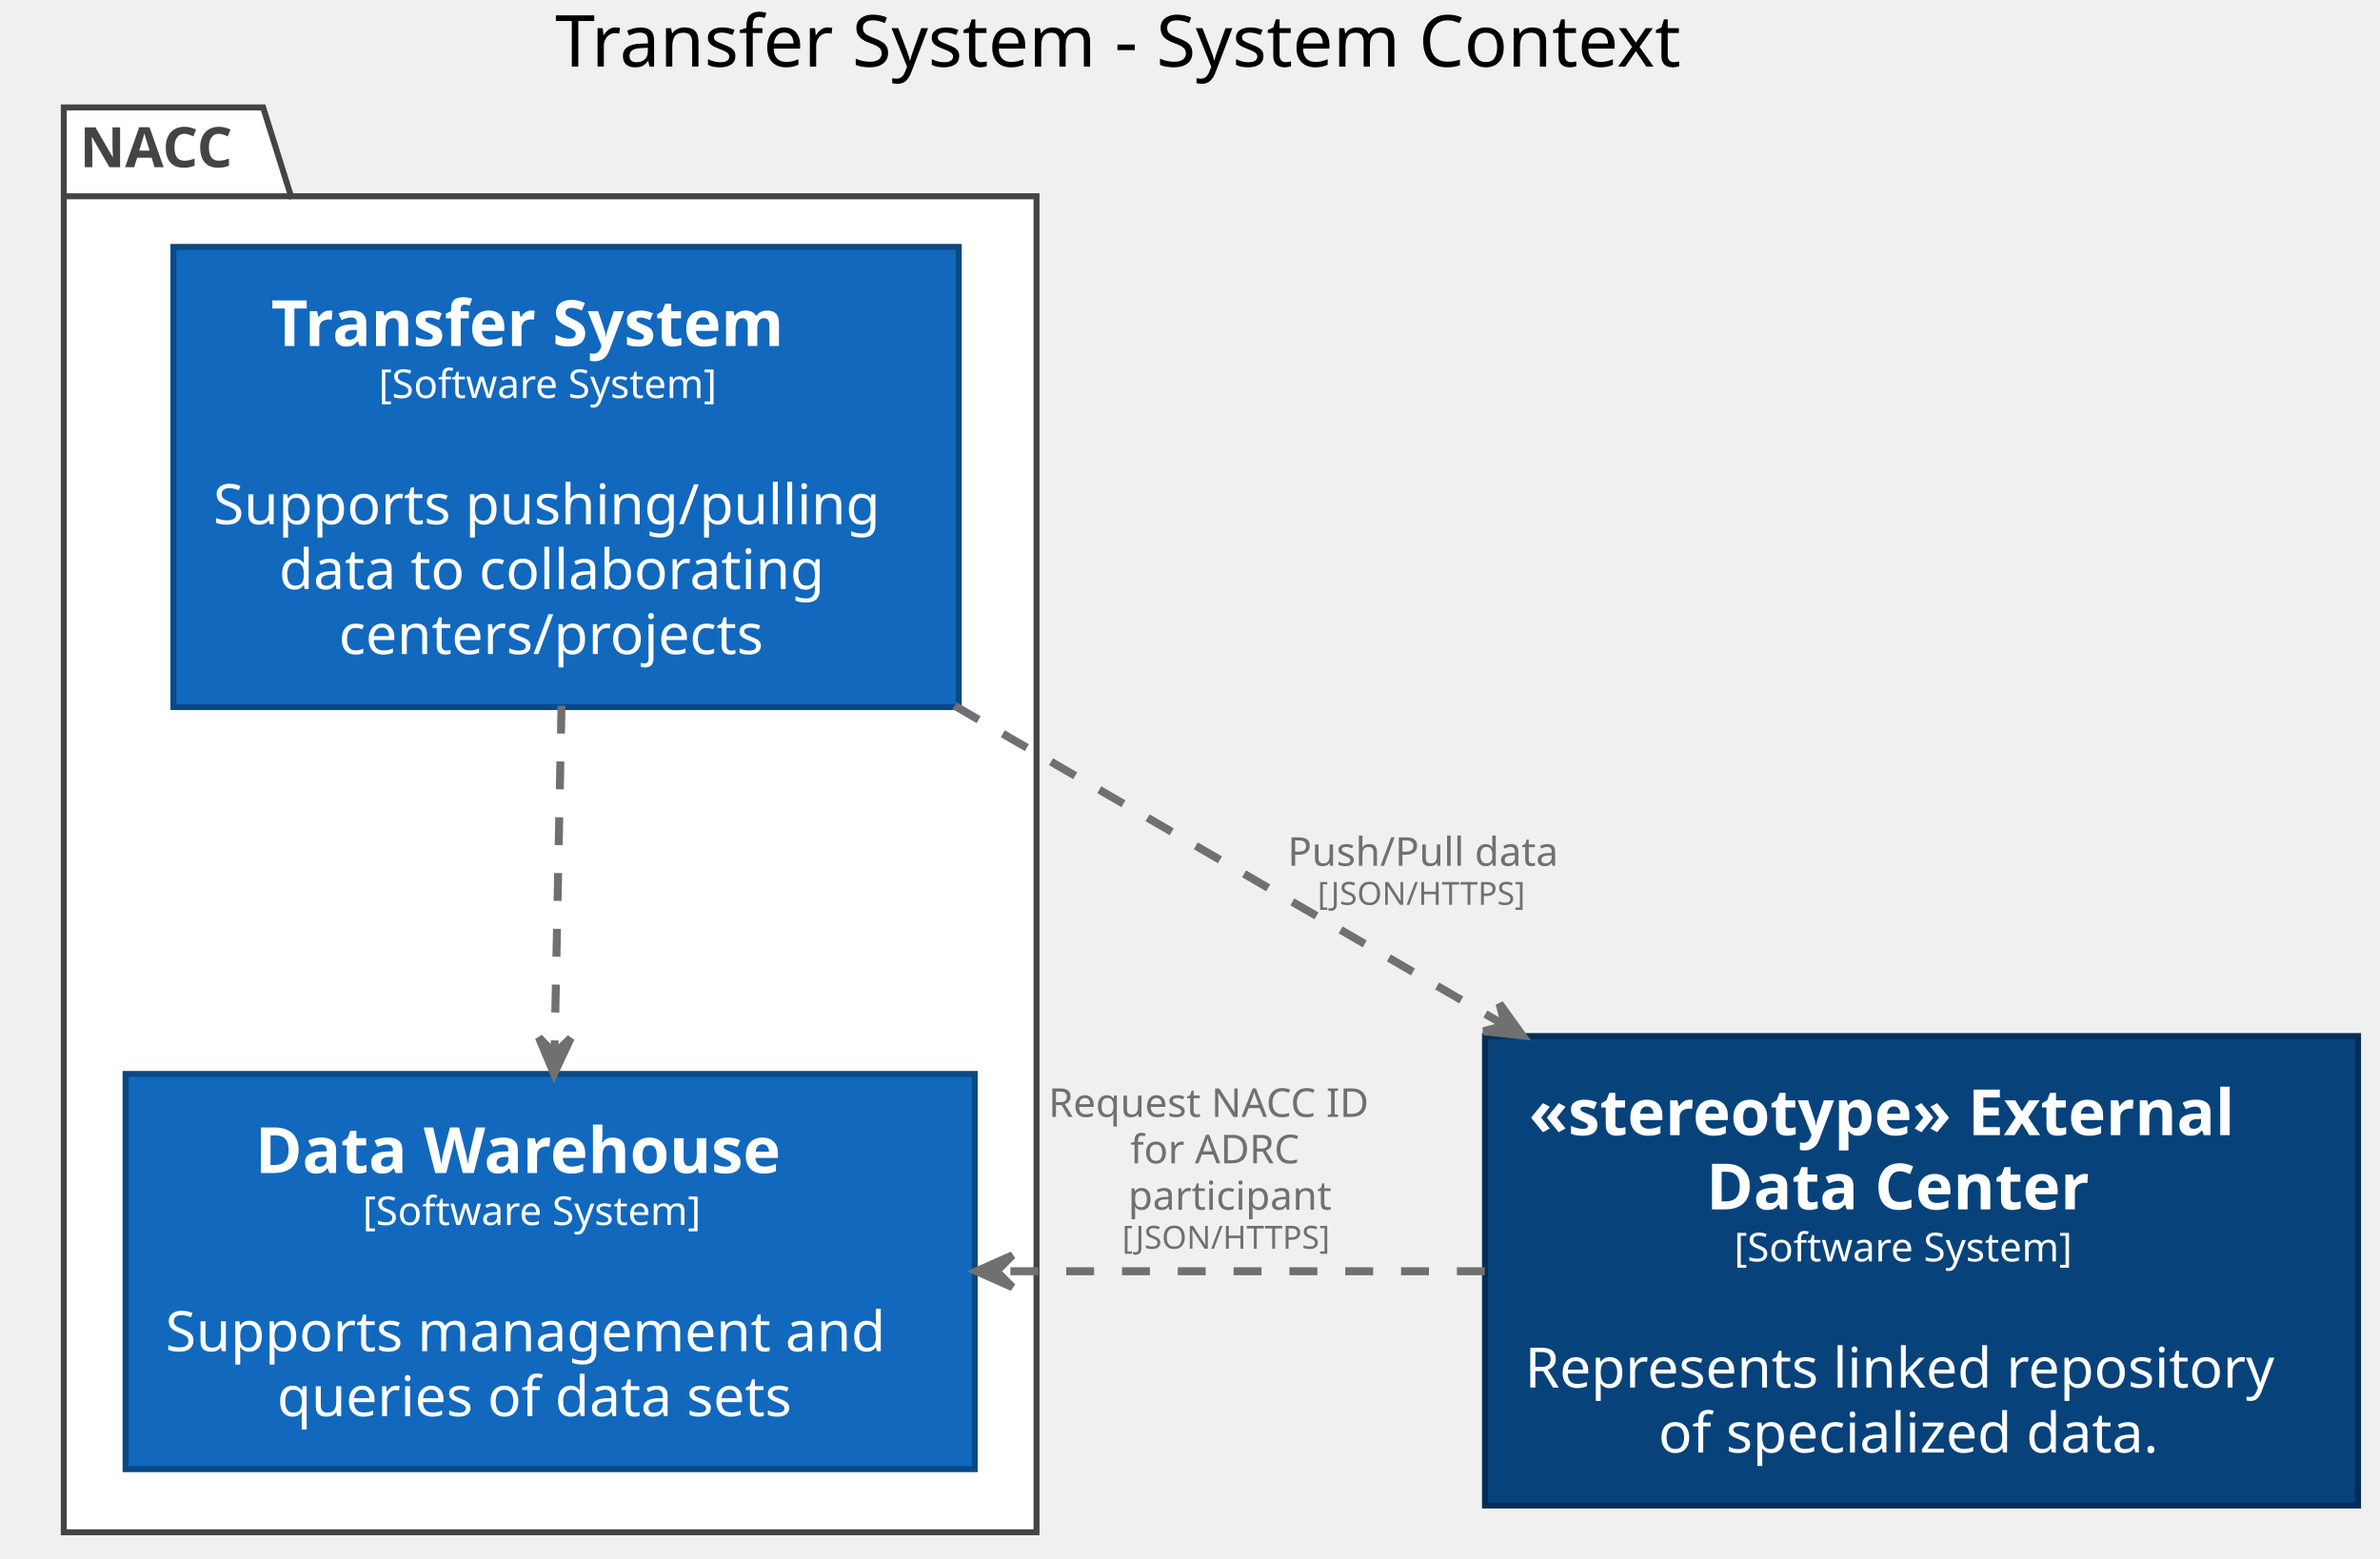
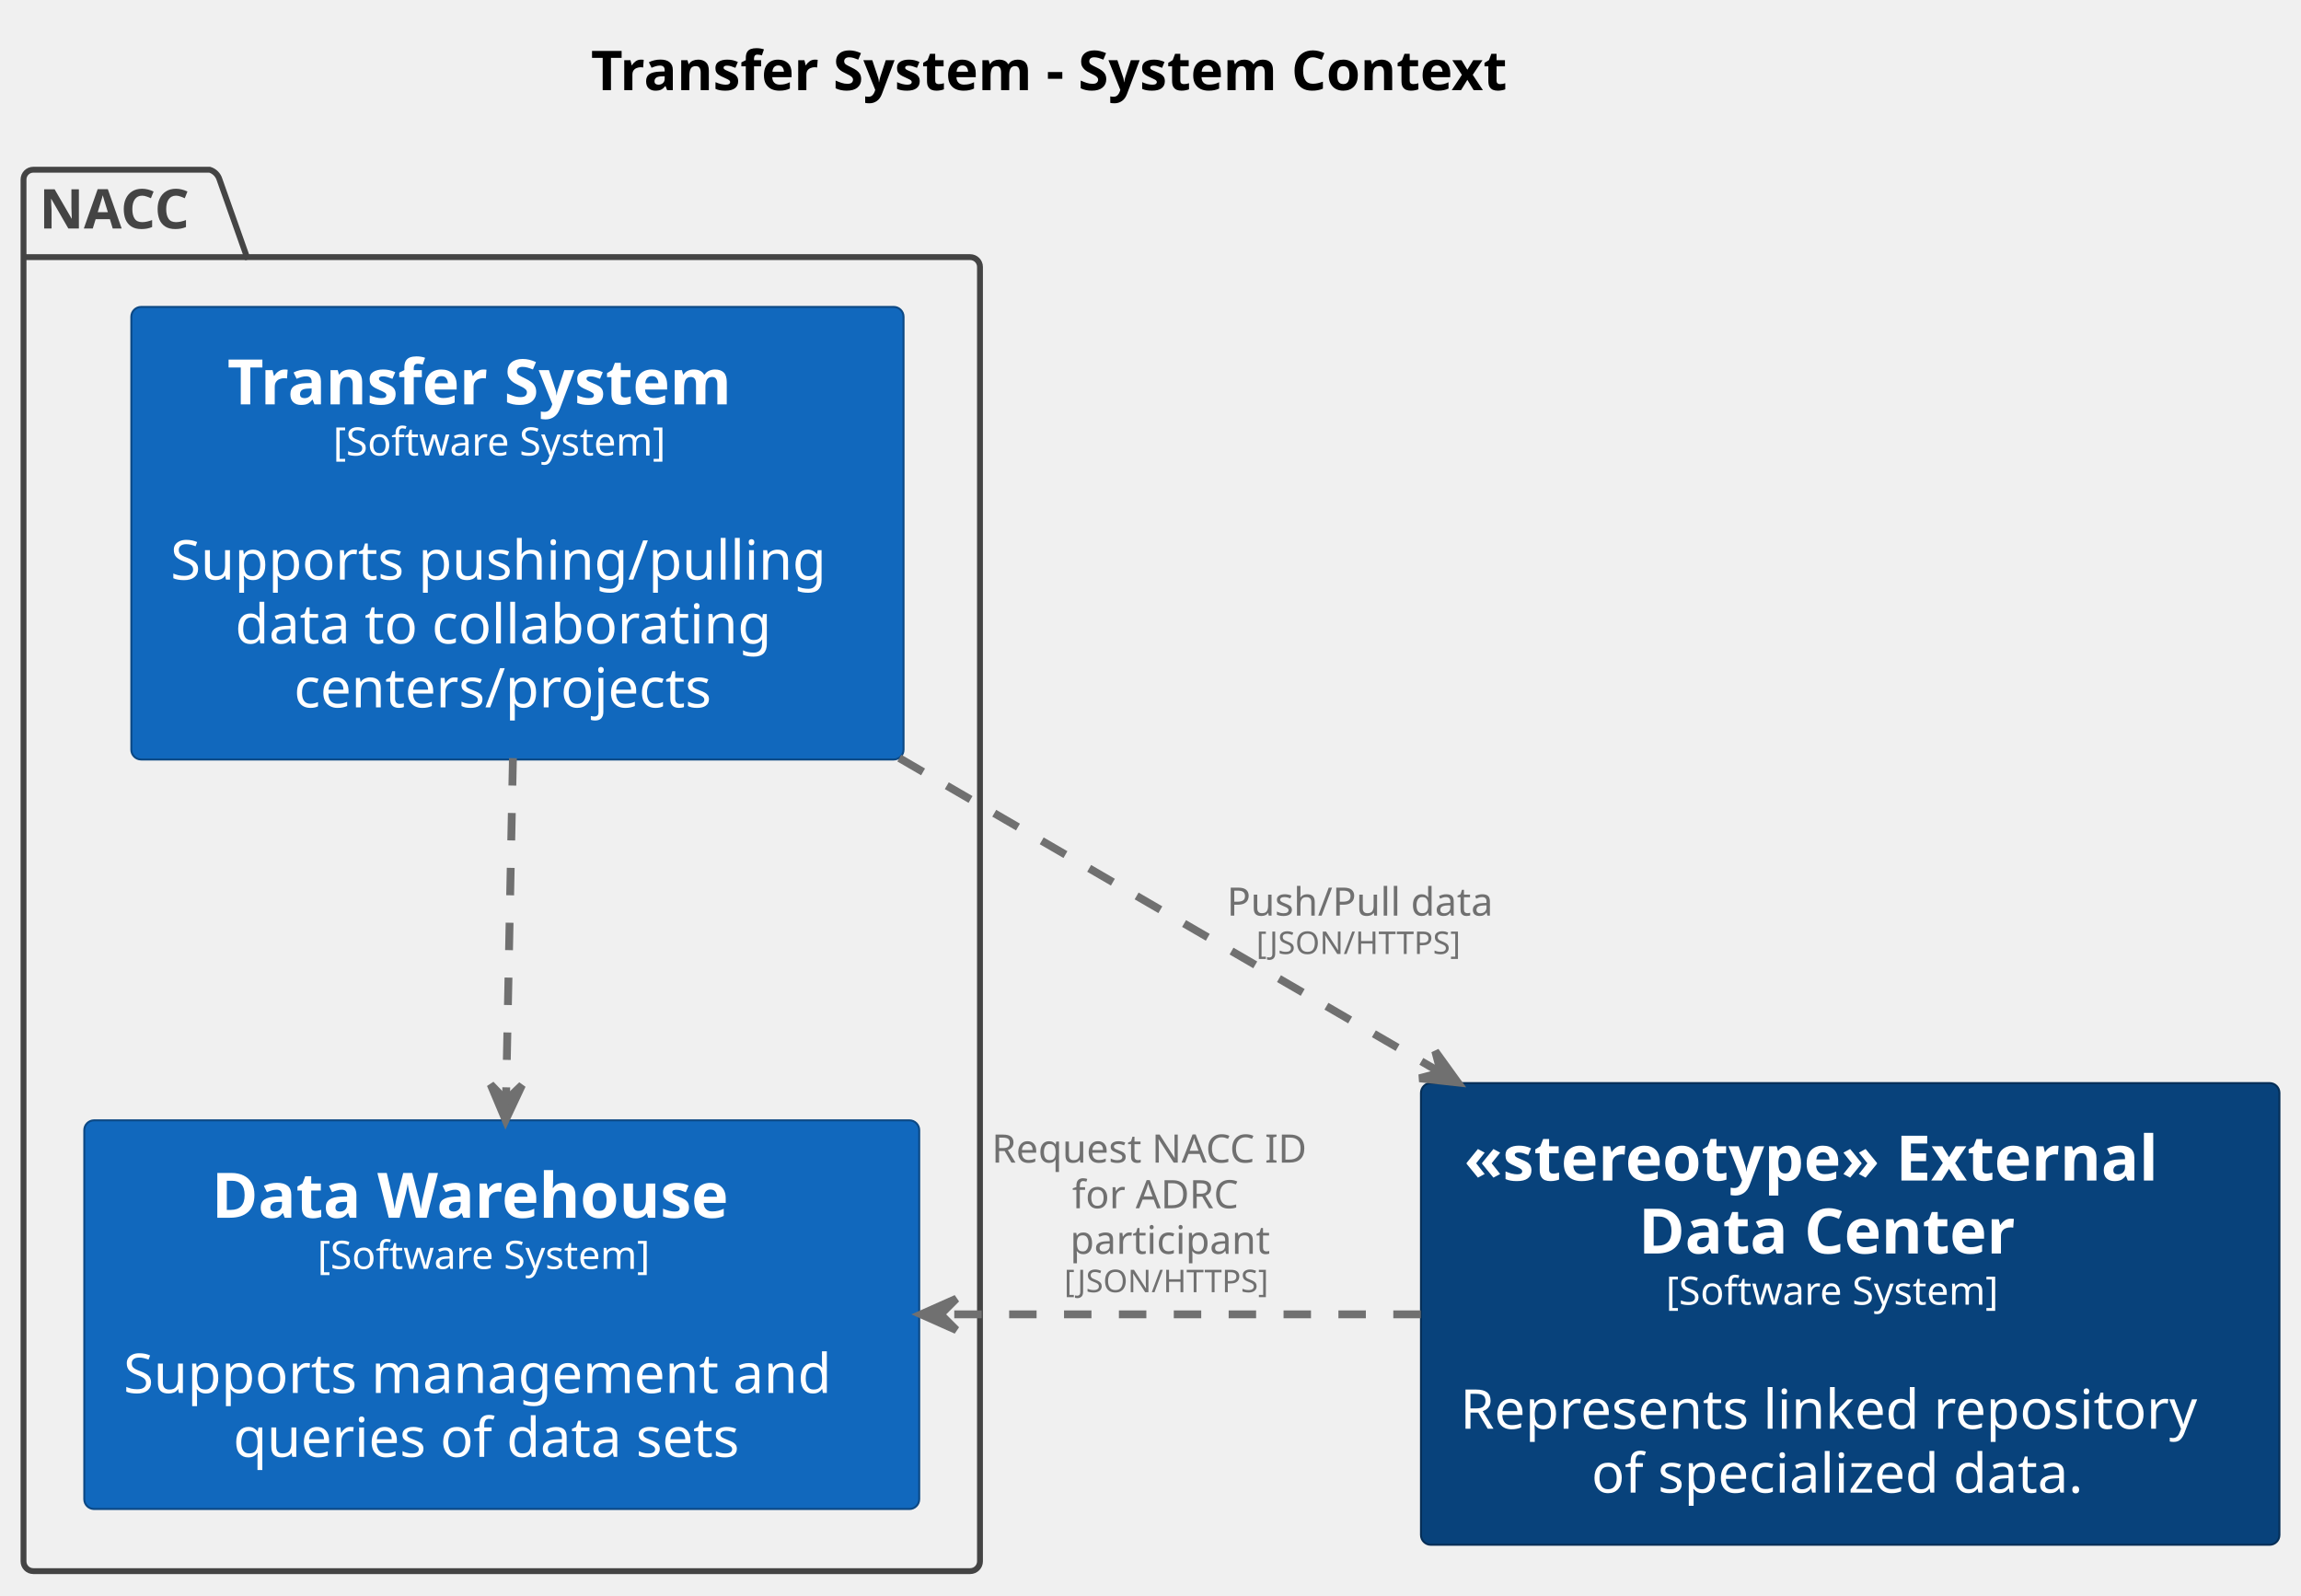
- <svg xmlns="http://www.w3.org/2000/svg" contentScriptType="application/ecmascript" contentStyleType="text/css" height="391px" preserveAspectRatio="none" style="width:597px;height:391px;background:#FFFFFF;" version="1.1" viewBox="0 0 597 391" width="597px" zoomAndPan="magnify">
+ <svg xmlns="http://www.w3.org/2000/svg" contentStyleType="text/css" height="407px" preserveAspectRatio="none" style="width:587px;height:407px;background:#FFFFFF;" version="1.1" viewBox="0 0 587 407" width="587px" zoomAndPan="magnify">
  <defs />
  <g>
-     <text fill="#000000" font-family="sans-serif" font-size="18" lengthAdjust="spacing" textLength="306" x="139.25" y="16.708">Transfer System - System Context</text>
-     <polygon fill="#FFFFFF" points="16,26.953,66,26.953,73,49.25,260,49.25,260,384.453,16,384.453,16,26.953" style="stroke:#444444;stroke-width:1.5;" />
-     <line style="stroke:#444444;stroke-width:1.5;" x1="16" x2="73" y1="49.25" y2="49.25" />
-     <text fill="#444444" font-family="sans-serif" font-size="14" font-weight="bold" lengthAdjust="spacing" textLength="44" x="20" y="41.948">NACC</text>
-     <rect fill="#1168BD" height="99.156" style="stroke:#0B4884;stroke-width:1.5;" width="213" x="31.5" y="269.453" />
-     <text fill="#FFFFFF" font-family="sans-serif" font-size="16" font-weight="bold" lengthAdjust="spacing" textLength="148" x="64" y="294.305">Data Warehouse</text>
-     <text fill="#FFFFFF" font-family="sans-serif" font-size="10" lengthAdjust="spacing" textLength="94" x="91" y="307.36">[Software System]</text>
-     <text fill="#FFFFFF" font-family="sans-serif" font-size="14" lengthAdjust="spacing" textLength="0" x="140" y="322.714" />
-     <text fill="#FFFFFF" font-family="sans-serif" font-size="14" lengthAdjust="spacing" textLength="189" x="41.5" y="339.011">Supports management and</text>
-     <text fill="#FFFFFF" font-family="sans-serif" font-size="14" lengthAdjust="spacing" textLength="137" x="69.5" y="355.308">queries of data sets</text>
-     <rect fill="#1168BD" height="115.453" style="stroke:#0B4884;stroke-width:1.5;" width="197" x="43.5" y="61.953" />
-     <text fill="#FFFFFF" font-family="sans-serif" font-size="16" font-weight="bold" lengthAdjust="spacing" textLength="148" x="68" y="86.805">Transfer System</text>
-     <text fill="#FFFFFF" font-family="sans-serif" font-size="10" lengthAdjust="spacing" textLength="94" x="95" y="99.86">[Software System]</text>
-     <text fill="#FFFFFF" font-family="sans-serif" font-size="14" lengthAdjust="spacing" textLength="0" x="144" y="115.214" />
-     <text fill="#FFFFFF" font-family="sans-serif" font-size="14" lengthAdjust="spacing" textLength="173" x="53.5" y="131.511">Supports pushing/pulling</text>
-     <text fill="#FFFFFF" font-family="sans-serif" font-size="14" lengthAdjust="spacing" textLength="140" x="70" y="147.808">data to collaborating</text>
-     <text fill="#FFFFFF" font-family="sans-serif" font-size="14" lengthAdjust="spacing" textLength="114" x="85" y="164.105">centers/projects</text>
-     <rect fill="#08427B" height="117.781" style="stroke:#052E56;stroke-width:1.5;" width="219" x="372.5" y="259.953" />
-     <text fill="#FFFFFF" font-family="sans-serif" font-size="16" font-weight="bold" lengthAdjust="spacing" textLength="197" x="383.5" y="284.805">«stereotype» External</text>
-     <text fill="#FFFFFF" font-family="sans-serif" font-size="16" font-weight="bold" lengthAdjust="spacing" textLength="108" x="428" y="303.43">Data Center</text>
-     <text fill="#FFFFFF" font-family="sans-serif" font-size="10" lengthAdjust="spacing" textLength="94" x="435" y="316.485">[Software System]</text>
-     <text fill="#FFFFFF" font-family="sans-serif" font-size="14" lengthAdjust="spacing" textLength="0" x="484" y="331.839" />
-     <text fill="#FFFFFF" font-family="sans-serif" font-size="14" lengthAdjust="spacing" textLength="199" x="382.5" y="348.136">Represents linked repository</text>
-     <text fill="#FFFFFF" font-family="sans-serif" font-size="14" lengthAdjust="spacing" textLength="132" x="416" y="364.433">of specialized data.</text>
-     <path d="M372.44,318.953 C333.42,318.953 289.45,318.953 250.21,318.953 " fill="none" id="stereotypeExternalDataCenter-to-DataWarehouse" style="stroke:#707070;stroke-width:2.0;stroke-dasharray:7.0,7.0;" />
-     <polygon fill="#707070" points="244.96,318.953,253.96,322.953,249.96,318.953,253.96,314.953,244.96,318.953" style="stroke:#707070;stroke-width:2.0;" />
-     <text fill="#707070" font-family="sans-serif" font-size="10" lengthAdjust="spacing" textLength="88" x="263" y="280.235">Request NACC ID</text>
-     <text fill="#707070" font-family="sans-serif" font-size="10" lengthAdjust="spacing" textLength="47" x="283.5" y="291.876">for ADRC</text>
-     <text fill="#707070" font-family="sans-serif" font-size="10" lengthAdjust="spacing" textLength="51" x="283" y="303.517">participant</text>
-     <text fill="#707070" font-family="sans-serif" font-size="8" lengthAdjust="spacing" textLength="54" x="281.5" y="313.301">[JSON/HTTPS]</text>
-     <path d="M239.43,177.053 C282.59,202.123 333.43,231.653 377.39,257.193 " fill="none" id="TransferSystem-to-stereotypeExternalDataCenter" style="stroke:#707070;stroke-width:2.0;stroke-dasharray:7.0,7.0;" />
-     <polygon fill="#707070" points="381.9,259.803,376.138,251.815,377.58,257.286,372.11,258.727,381.9,259.803" style="stroke:#707070;stroke-width:2.0;" />
-     <text fill="#707070" font-family="sans-serif" font-size="10" lengthAdjust="spacing" textLength="69" x="323" y="217.235">Push/Pull data</text>
-     <text fill="#707070" font-family="sans-serif" font-size="8" lengthAdjust="spacing" textLength="54" x="330.5" y="227.019">[JSON/HTTPS]</text>
-     <path d="M140.85,177.053 C140.3,204.403 139.64,237.073 139.09,264.063 " fill="none" id="TransferSystem-to-DataWarehouse" style="stroke:#707070;stroke-width:2.0;stroke-dasharray:7.0,7.0;" />
-     <polygon fill="#707070" points="138.98,269.383,143.16,260.465,139.08,264.384,135.161,260.305,138.98,269.383" style="stroke:#707070;stroke-width:2.0;" />
-     <text fill="#000000" font-family="sans-serif" font-size="10" lengthAdjust="spacing" textLength="0" x="144" y="222.235" />
+     <rect fill="none" height="26.297" id="_title" style="stroke:none;stroke-width:1.0;" width="282" x="145.75" y="5" />
+     <text fill="#000000" font-family="sans-serif" font-size="14" font-weight="bold" lengthAdjust="spacing" textLength="272" x="150.75" y="22.995">Transfer System - System Context</text>
+     <g id="cluster_NACC">
+       <path d="M8.5,43.297 L53.5,43.297 A3.75,3.75 0 0 1 56,45.797 L63,65.594 L247.5,65.594 A2.5,2.5 0 0 1 250,68.094 L250,398.297 A2.5,2.5 0 0 1 247.5,400.797 L8.5,400.797 A2.5,2.5 0 0 1 6,398.297 L6,45.797 A2.5,2.5 0 0 1 8.5,43.297 " fill="none" style="stroke:#444444;stroke-width:1.5;" />
+       <line style="stroke:#444444;stroke-width:1.5;" x1="6" x2="63" y1="65.594" y2="65.594" />
+       <text fill="#444444" font-family="sans-serif" font-size="14" font-weight="bold" lengthAdjust="spacing" textLength="44" x="10" y="58.292">NACC</text>
+     </g>
+     <g id="elem_DataWarehouse">
+       <rect fill="#1168BD" height="99.156" rx="2.5" ry="2.5" style="stroke:#0B4884;stroke-width:0.5;" width="213" x="21.5" y="285.797" />
+       <text fill="#FFFFFF" font-family="sans-serif" font-size="16" font-weight="bold" lengthAdjust="spacing" textLength="148" x="54" y="310.648">Data Warehouse</text>
+       <text fill="#FFFFFF" font-family="sans-serif" font-size="10" lengthAdjust="spacing" textLength="94" x="81" y="323.704">[Software System]</text>
+       <text fill="#FFFFFF" font-family="sans-serif" font-size="14" lengthAdjust="spacing" textLength="4" x="126" y="339.058"> </text>
+       <text fill="#FFFFFF" font-family="sans-serif" font-size="14" lengthAdjust="spacing" textLength="189" x="31.5" y="355.354">Supports management and</text>
+       <text fill="#FFFFFF" font-family="sans-serif" font-size="14" lengthAdjust="spacing" textLength="137" x="59.5" y="371.651">queries of data sets</text>
+     </g>
+     <g id="elem_TransferSystem">
+       <rect fill="#1168BD" height="115.453" rx="2.5" ry="2.5" style="stroke:#0B4884;stroke-width:0.5;" width="197" x="33.5" y="78.297" />
+       <text fill="#FFFFFF" font-family="sans-serif" font-size="16" font-weight="bold" lengthAdjust="spacing" textLength="148" x="58" y="103.148">Transfer System</text>
+       <text fill="#FFFFFF" font-family="sans-serif" font-size="10" lengthAdjust="spacing" textLength="94" x="85" y="116.204">[Software System]</text>
+       <text fill="#FFFFFF" font-family="sans-serif" font-size="14" lengthAdjust="spacing" textLength="4" x="130" y="131.558"> </text>
+       <text fill="#FFFFFF" font-family="sans-serif" font-size="14" lengthAdjust="spacing" textLength="173" x="43.5" y="147.855">Supports pushing/pulling</text>
+       <text fill="#FFFFFF" font-family="sans-serif" font-size="14" lengthAdjust="spacing" textLength="140" x="60" y="164.151">data to collaborating</text>
+       <text fill="#FFFFFF" font-family="sans-serif" font-size="14" lengthAdjust="spacing" textLength="114" x="75" y="180.448">centers/projects</text>
+     </g>
+     <g id="elem_stereotypeExternalDataCenter">
+       <rect fill="#08427B" height="117.781" rx="2.5" ry="2.5" style="stroke:#052E56;stroke-width:0.5;" width="219" x="362.5" y="276.297" />
+       <text fill="#FFFFFF" font-family="sans-serif" font-size="16" font-weight="bold" lengthAdjust="spacing" textLength="197" x="373.5" y="301.148">«stereotype» External</text>
+       <text fill="#FFFFFF" font-family="sans-serif" font-size="16" font-weight="bold" lengthAdjust="spacing" textLength="108" x="418" y="319.773">Data Center</text>
+       <text fill="#FFFFFF" font-family="sans-serif" font-size="10" lengthAdjust="spacing" textLength="94" x="425" y="332.829">[Software System]</text>
+       <text fill="#FFFFFF" font-family="sans-serif" font-size="14" lengthAdjust="spacing" textLength="4" x="470" y="348.183"> </text>
+       <text fill="#FFFFFF" font-family="sans-serif" font-size="14" lengthAdjust="spacing" textLength="199" x="372.5" y="364.479">Represents linked repository</text>
+       <text fill="#FFFFFF" font-family="sans-serif" font-size="14" lengthAdjust="spacing" textLength="132" x="406" y="380.776">of specialized data.</text>
+     </g>
+     <g id="link_stereotypeExternalDataCenter_DataWarehouse">
+       <path d="M362.44,335.297 C323.42,335.297 279.45,335.297 240.21,335.297 " fill="none" id="stereotypeExternalDataCenter-to-DataWarehouse" style="stroke:#707070;stroke-width:2.0;stroke-dasharray:7.0,7.0;" />
+       <polygon fill="#707070" points="234.96,335.297,243.96,339.297,239.96,335.297,243.96,331.297,234.96,335.297" style="stroke:#707070;stroke-width:2.0;" />
+       <text fill="#707070" font-family="sans-serif" font-size="10" lengthAdjust="spacing" textLength="88" x="253" y="296.579">Request NACC ID</text>
+       <text fill="#707070" font-family="sans-serif" font-size="10" lengthAdjust="spacing" textLength="47" x="273.5" y="308.22">for ADRC</text>
+       <text fill="#707070" font-family="sans-serif" font-size="10" lengthAdjust="spacing" textLength="51" x="273" y="319.86">participant</text>
+       <text fill="#707070" font-family="sans-serif" font-size="8" lengthAdjust="spacing" textLength="54" x="271.5" y="329.644">[JSON/HTTPS]</text>
+     </g>
+     <g id="link_TransferSystem_stereotypeExternalDataCenter">
+       <path d="M229.43,193.397 C272.59,218.467 323.43,247.997 367.39,273.537 " fill="none" id="TransferSystem-to-stereotypeExternalDataCenter" style="stroke:#707070;stroke-width:2.0;stroke-dasharray:7.0,7.0;" />
+       <polygon fill="#707070" points="371.9,276.147,366.138,268.159,367.58,273.629,362.11,275.071,371.9,276.147" style="stroke:#707070;stroke-width:2.0;" />
+       <text fill="#707070" font-family="sans-serif" font-size="10" lengthAdjust="spacing" textLength="69" x="313" y="233.579">Push/Pull data</text>
+       <text fill="#707070" font-family="sans-serif" font-size="8" lengthAdjust="spacing" textLength="54" x="320.5" y="243.363">[JSON/HTTPS]</text>
+     </g>
+     <g id="link_TransferSystem_DataWarehouse">
+       <path d="M130.85,193.397 C130.3,220.747 129.64,253.417 129.09,280.407 " fill="none" id="TransferSystem-to-DataWarehouse" style="stroke:#707070;stroke-width:2.0;stroke-dasharray:7.0,7.0;" />
+       <polygon fill="#707070" points="128.98,285.727,133.16,276.809,129.08,280.728,125.161,276.649,128.98,285.727" style="stroke:#707070;stroke-width:2.0;" />
+       <text fill="#000000" font-family="sans-serif" font-size="10" lengthAdjust="spacing" textLength="3" x="131" y="238.579"> </text>
+     </g>
  </g>
</svg>
